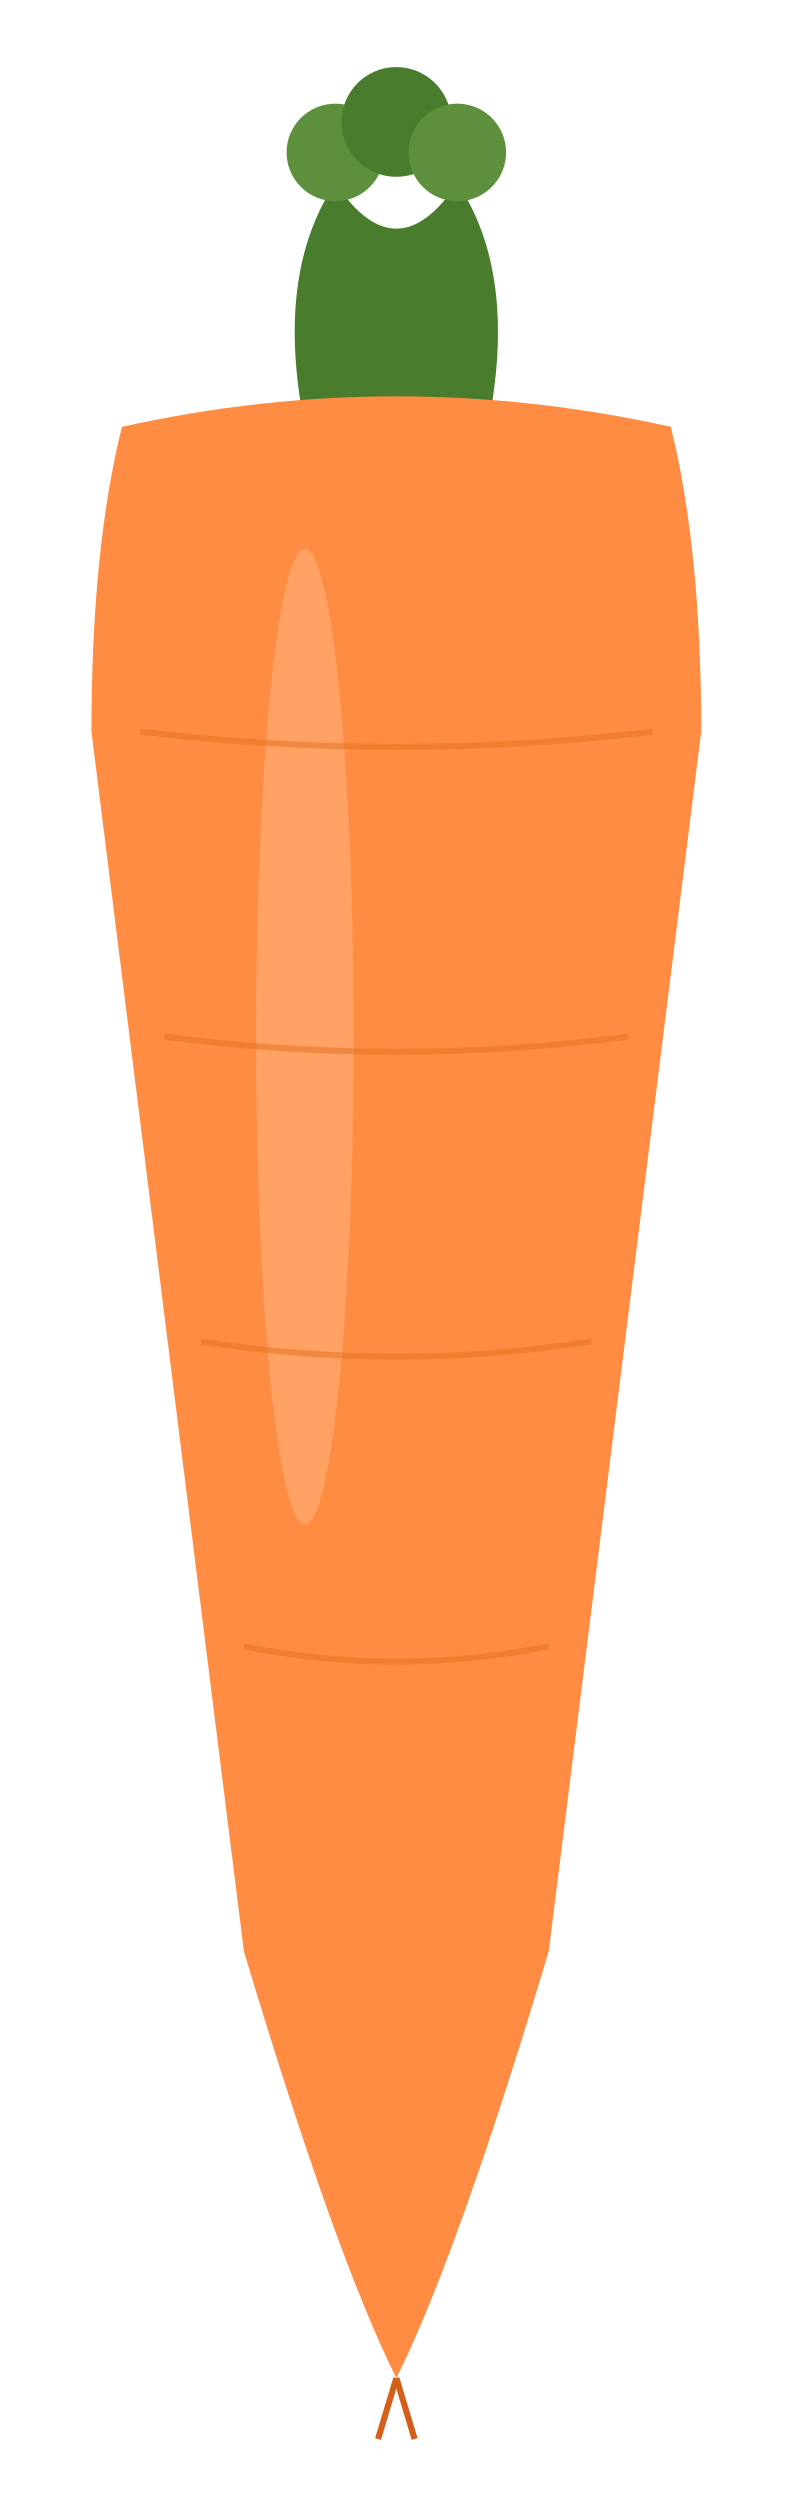
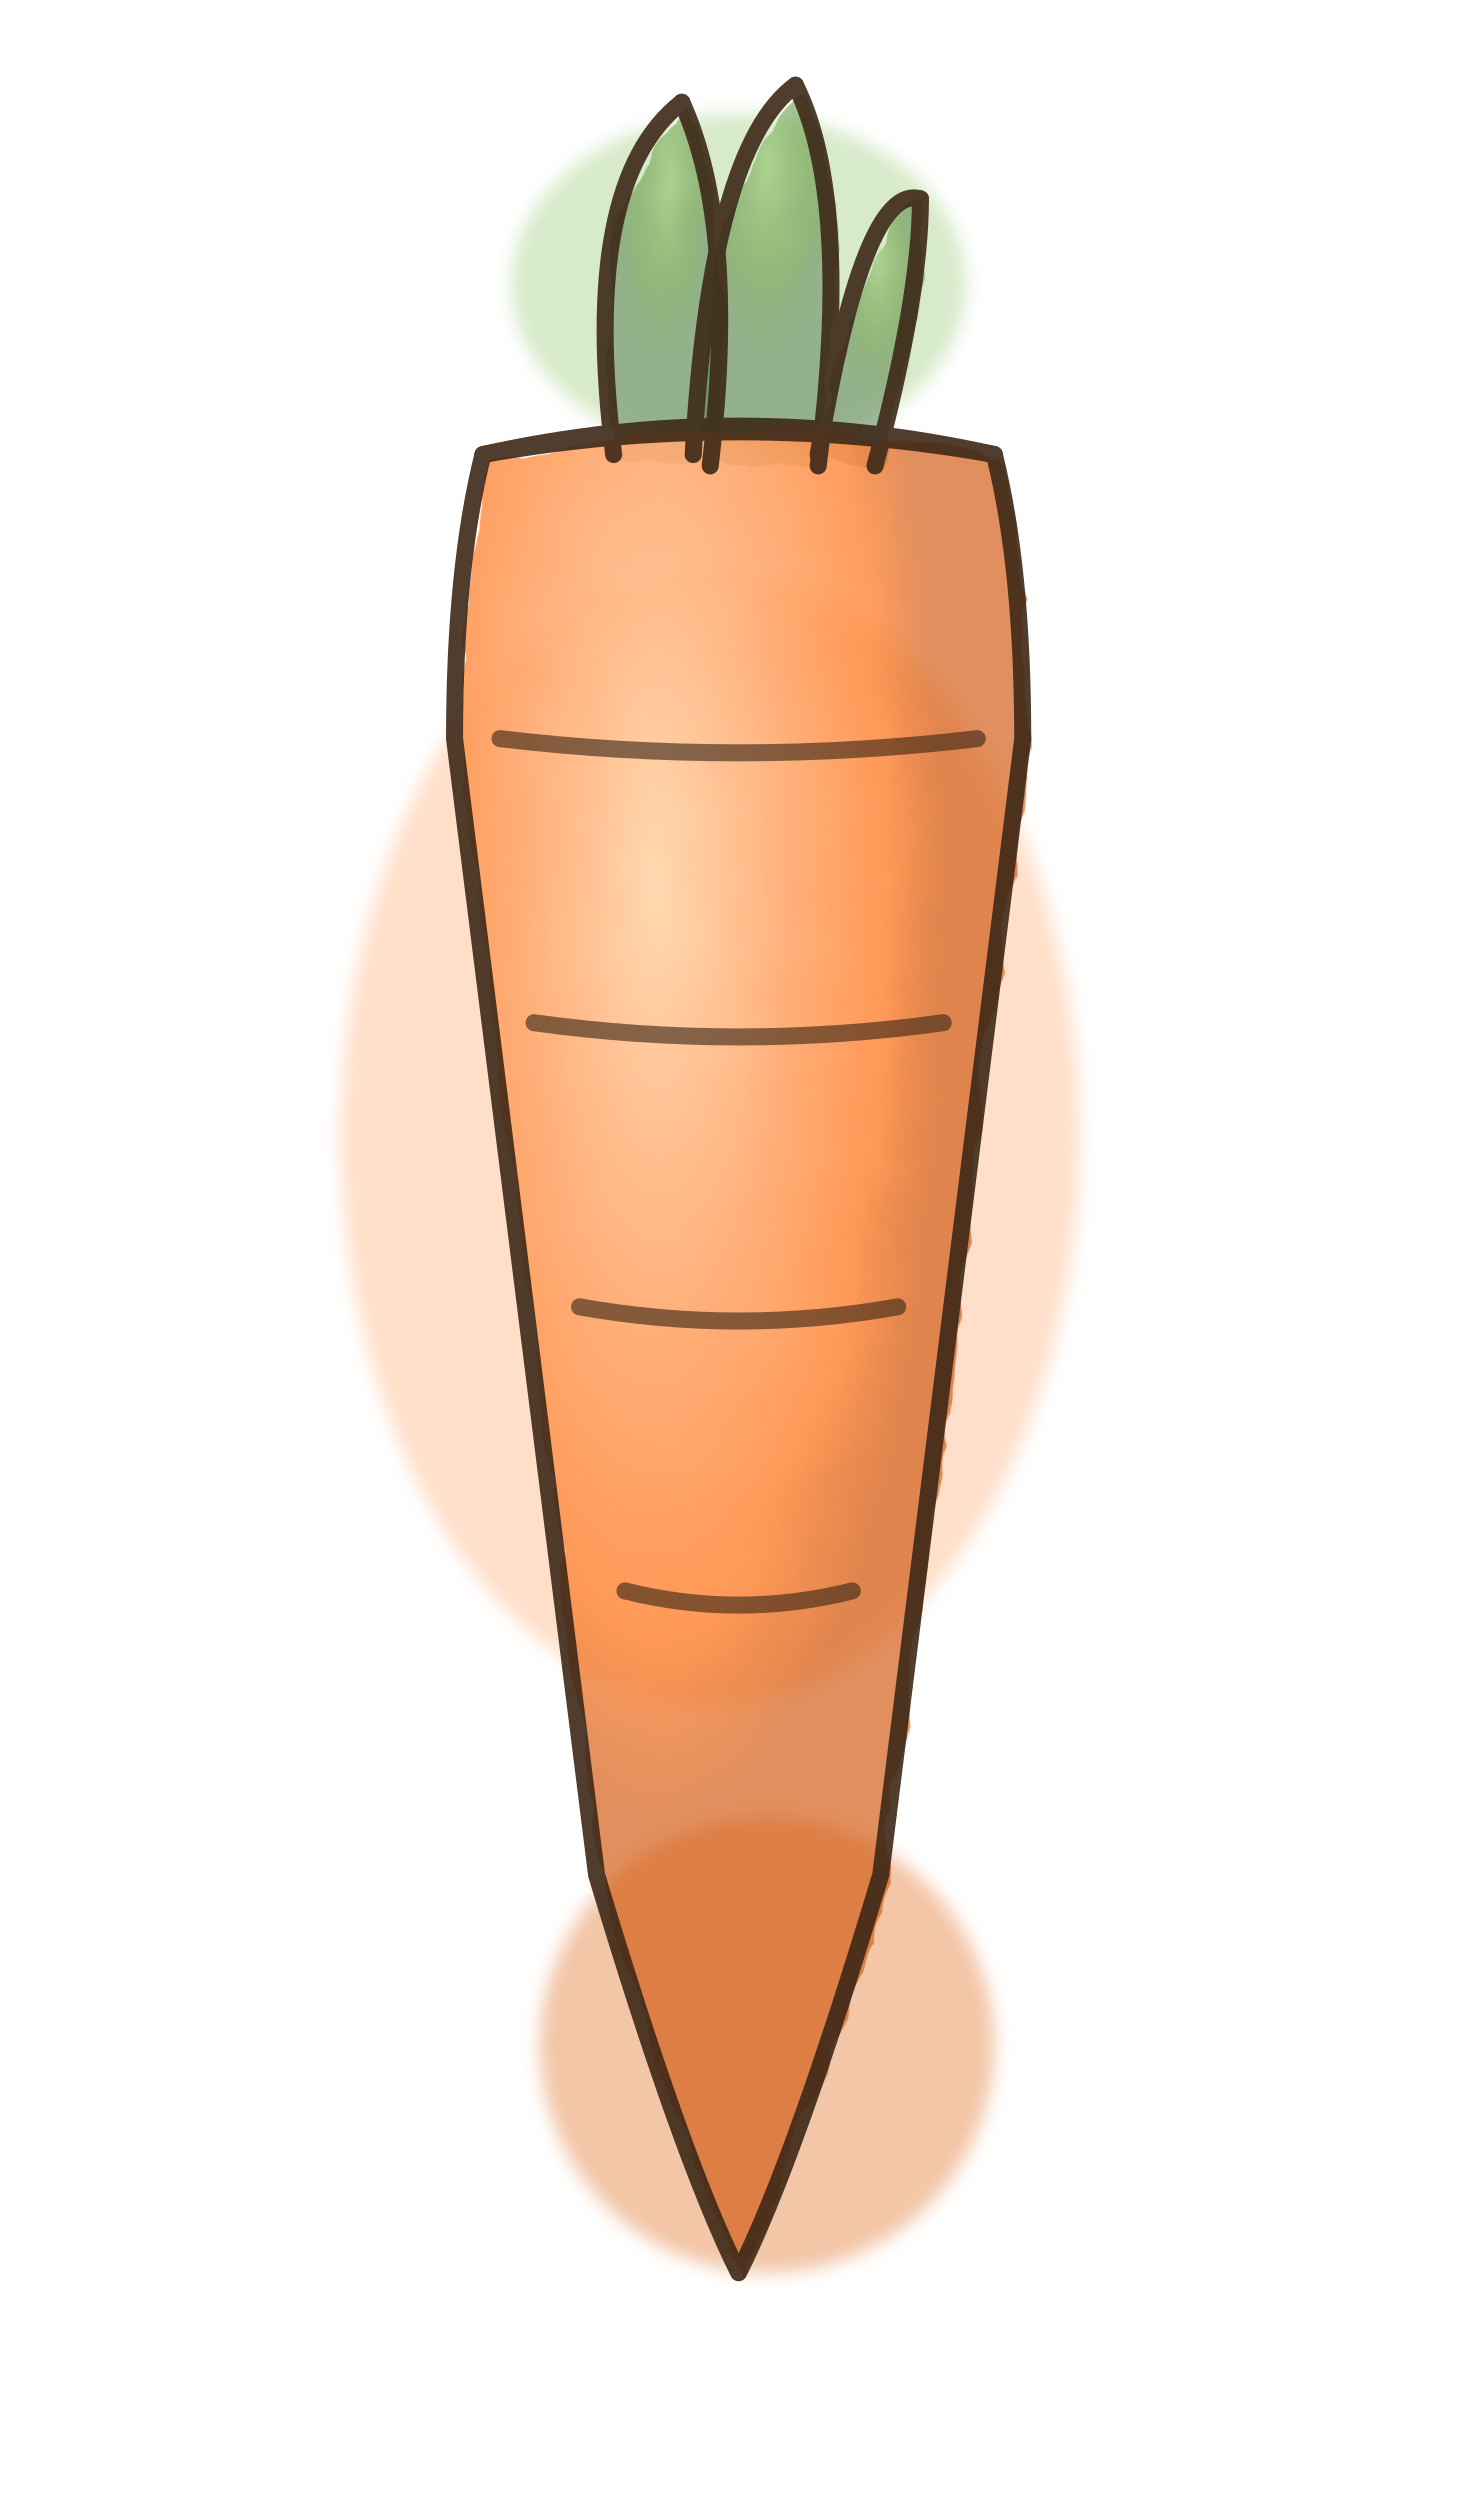
- <svg xmlns="http://www.w3.org/2000/svg" viewBox="-65 -220 130 410" font-family="Noto Sans CJK JP, sans-serif">
-   <g transform="translate(0, -150)">
-     <path d="M -15 0 Q -20 -25 -10 -40 Q 0 -25 10 -40 Q 20 -25 15 0 Z" fill="#4A7C2E" />
-     <circle cx="-10" cy="-45" r="8" fill="#5D8F3D" />
-     <circle cx="0" cy="-50" r="9" fill="#4A7C2E" />
-     <circle cx="10" cy="-45" r="8" fill="#5D8F3D" />
+ <svg xmlns="http://www.w3.org/2000/svg" viewBox="-130 -230 260 440" font-family="Noto Sans CJK JP, sans-serif">
+   <defs>
+     <radialGradient id="wcBodyCarrot" cx="35%" cy="25%">
+       <stop offset="0%" stop-color="#FFD9B0" stop-opacity="0.95" />
+       <stop offset="40%" stop-color="#FFB07A" stop-opacity="0.9" />
+       <stop offset="80%" stop-color="#FF8C42" stop-opacity="0.85" />
+       <stop offset="100%" stop-color="#D45F1A" stop-opacity="0.7" />
+     </radialGradient>
+     <radialGradient id="wcLeafCarrot" cx="50%" cy="20%">
+       <stop offset="0%" stop-color="#9BCB7A" stop-opacity="0.9" />
+       <stop offset="60%" stop-color="#5D8F3D" stop-opacity="0.7" />
+       <stop offset="100%" stop-color="#2C5F2D" stop-opacity="0.5" />
+     </radialGradient>
+     <filter id="wcRoughCarrot" x="-10%" y="-10%" width="120%" height="120%">
+       <feTurbulence baseFrequency="0.04" numOctaves="3" seed="3" />
+       <feDisplacementMap in="SourceGraphic" scale="4" />
+     </filter>
+     <filter id="wcBlurCarrot">
+       <feGaussianBlur stdDeviation="1.5" />
+     </filter>
+   </defs>
+   <g filter="url(#wcBlurCarrot)" opacity="0.4">
+     <ellipse cx="0" cy="-180" rx="40" ry="30" fill="#9BCB7A" />
+     <ellipse cx="-5" cy="-30" rx="65" ry="100" fill="#FFB07A" />
+     <ellipse cx="5" cy="130" rx="40" ry="40" fill="#E07020" />
  </g>
-   <path d="M -45 -150 Q -50 -130 -50 -100 L -25 100 Q -10 150 0 170 Q 10 150 25 100 L 50 -100 Q 50 -130 45 -150 Q 0 -160 -45 -150 Z" fill="#FF8C42" />
-   <ellipse cx="-15" cy="-50" rx="8" ry="80" fill="#FFB07A" opacity="0.6" />
-   <path d="M -42 -100 Q 0 -95 42 -100" stroke="#E07020" stroke-width="1" fill="none" opacity="0.5" />
-   <path d="M -38 -50 Q 0 -45 38 -50" stroke="#E07020" stroke-width="1" fill="none" opacity="0.5" />
-   <path d="M -32 0 Q 0 5 32 0" stroke="#E07020" stroke-width="1" fill="none" opacity="0.5" />
-   <path d="M -25 50 Q 0 55 25 50" stroke="#E07020" stroke-width="1" fill="none" opacity="0.5" />
-   <line x1="0" y1="170" x2="-3" y2="180" stroke="#D45F1A" stroke-width="1" />
-   <line x1="0" y1="170" x2="3" y2="180" stroke="#D45F1A" stroke-width="1" />
+   <g filter="url(#wcRoughCarrot)" opacity="0.8">
+     <path d="M -22 -150 Q -28 -198 -10 -212 Q 0 -190 -5 -148" fill="url(#wcLeafCarrot)" />
+     <path d="M -8 -150 Q -5 -204 10 -215 Q 20 -195 14 -148" fill="url(#wcLeafCarrot)" />
+     <path d="M 14 -150 Q 22 -198 32 -195 Q 32 -178 24 -148" fill="url(#wcLeafCarrot)" />
+   </g>
+   <g filter="url(#wcRoughCarrot)">
+     <path d="M -45 -150 Q -50 -130 -50 -100 L -25 100 Q -10 150 0 170 Q 10 150 25 100 L 50 -100 Q 50 -130 45 -150 Q 0 -160 -45 -150 Z" fill="url(#wcBodyCarrot)" />
+   </g>
+   <g stroke="#3D2817" stroke-width="3" fill="none" stroke-linecap="round" stroke-linejoin="round" opacity="0.9">
+     <path d="M -45 -150 Q -50 -130 -50 -100 L -25 100 Q -10 150 0 170 Q 10 150 25 100 L 50 -100 Q 50 -130 45 -150 Q 0 -160 -45 -150 Z" />
+     <path d="M -45 -150 Q 0 -158 45 -150" />
+     <path d="M -22 -150 Q -28 -198 -10 -212" />
+     <path d="M -10 -212 Q 0 -190 -5 -148" />
+     <path d="M -8 -150 Q -5 -204 10 -215" />
+     <path d="M 10 -215 Q 20 -195 14 -148" />
+     <path d="M 14 -150 Q 22 -198 32 -195" />
+     <path d="M 32 -195 Q 32 -178 24 -148" />
+     <path d="M -42 -100 Q 0 -95 42 -100" opacity="0.7" />
+     <path d="M -36 -50 Q 0 -45 36 -50" opacity="0.7" />
+     <path d="M -28 0 Q 0 5 28 0" opacity="0.7" />
+     <path d="M -20 50 Q 0 55 20 50" opacity="0.7" />
+   </g>
</svg>
